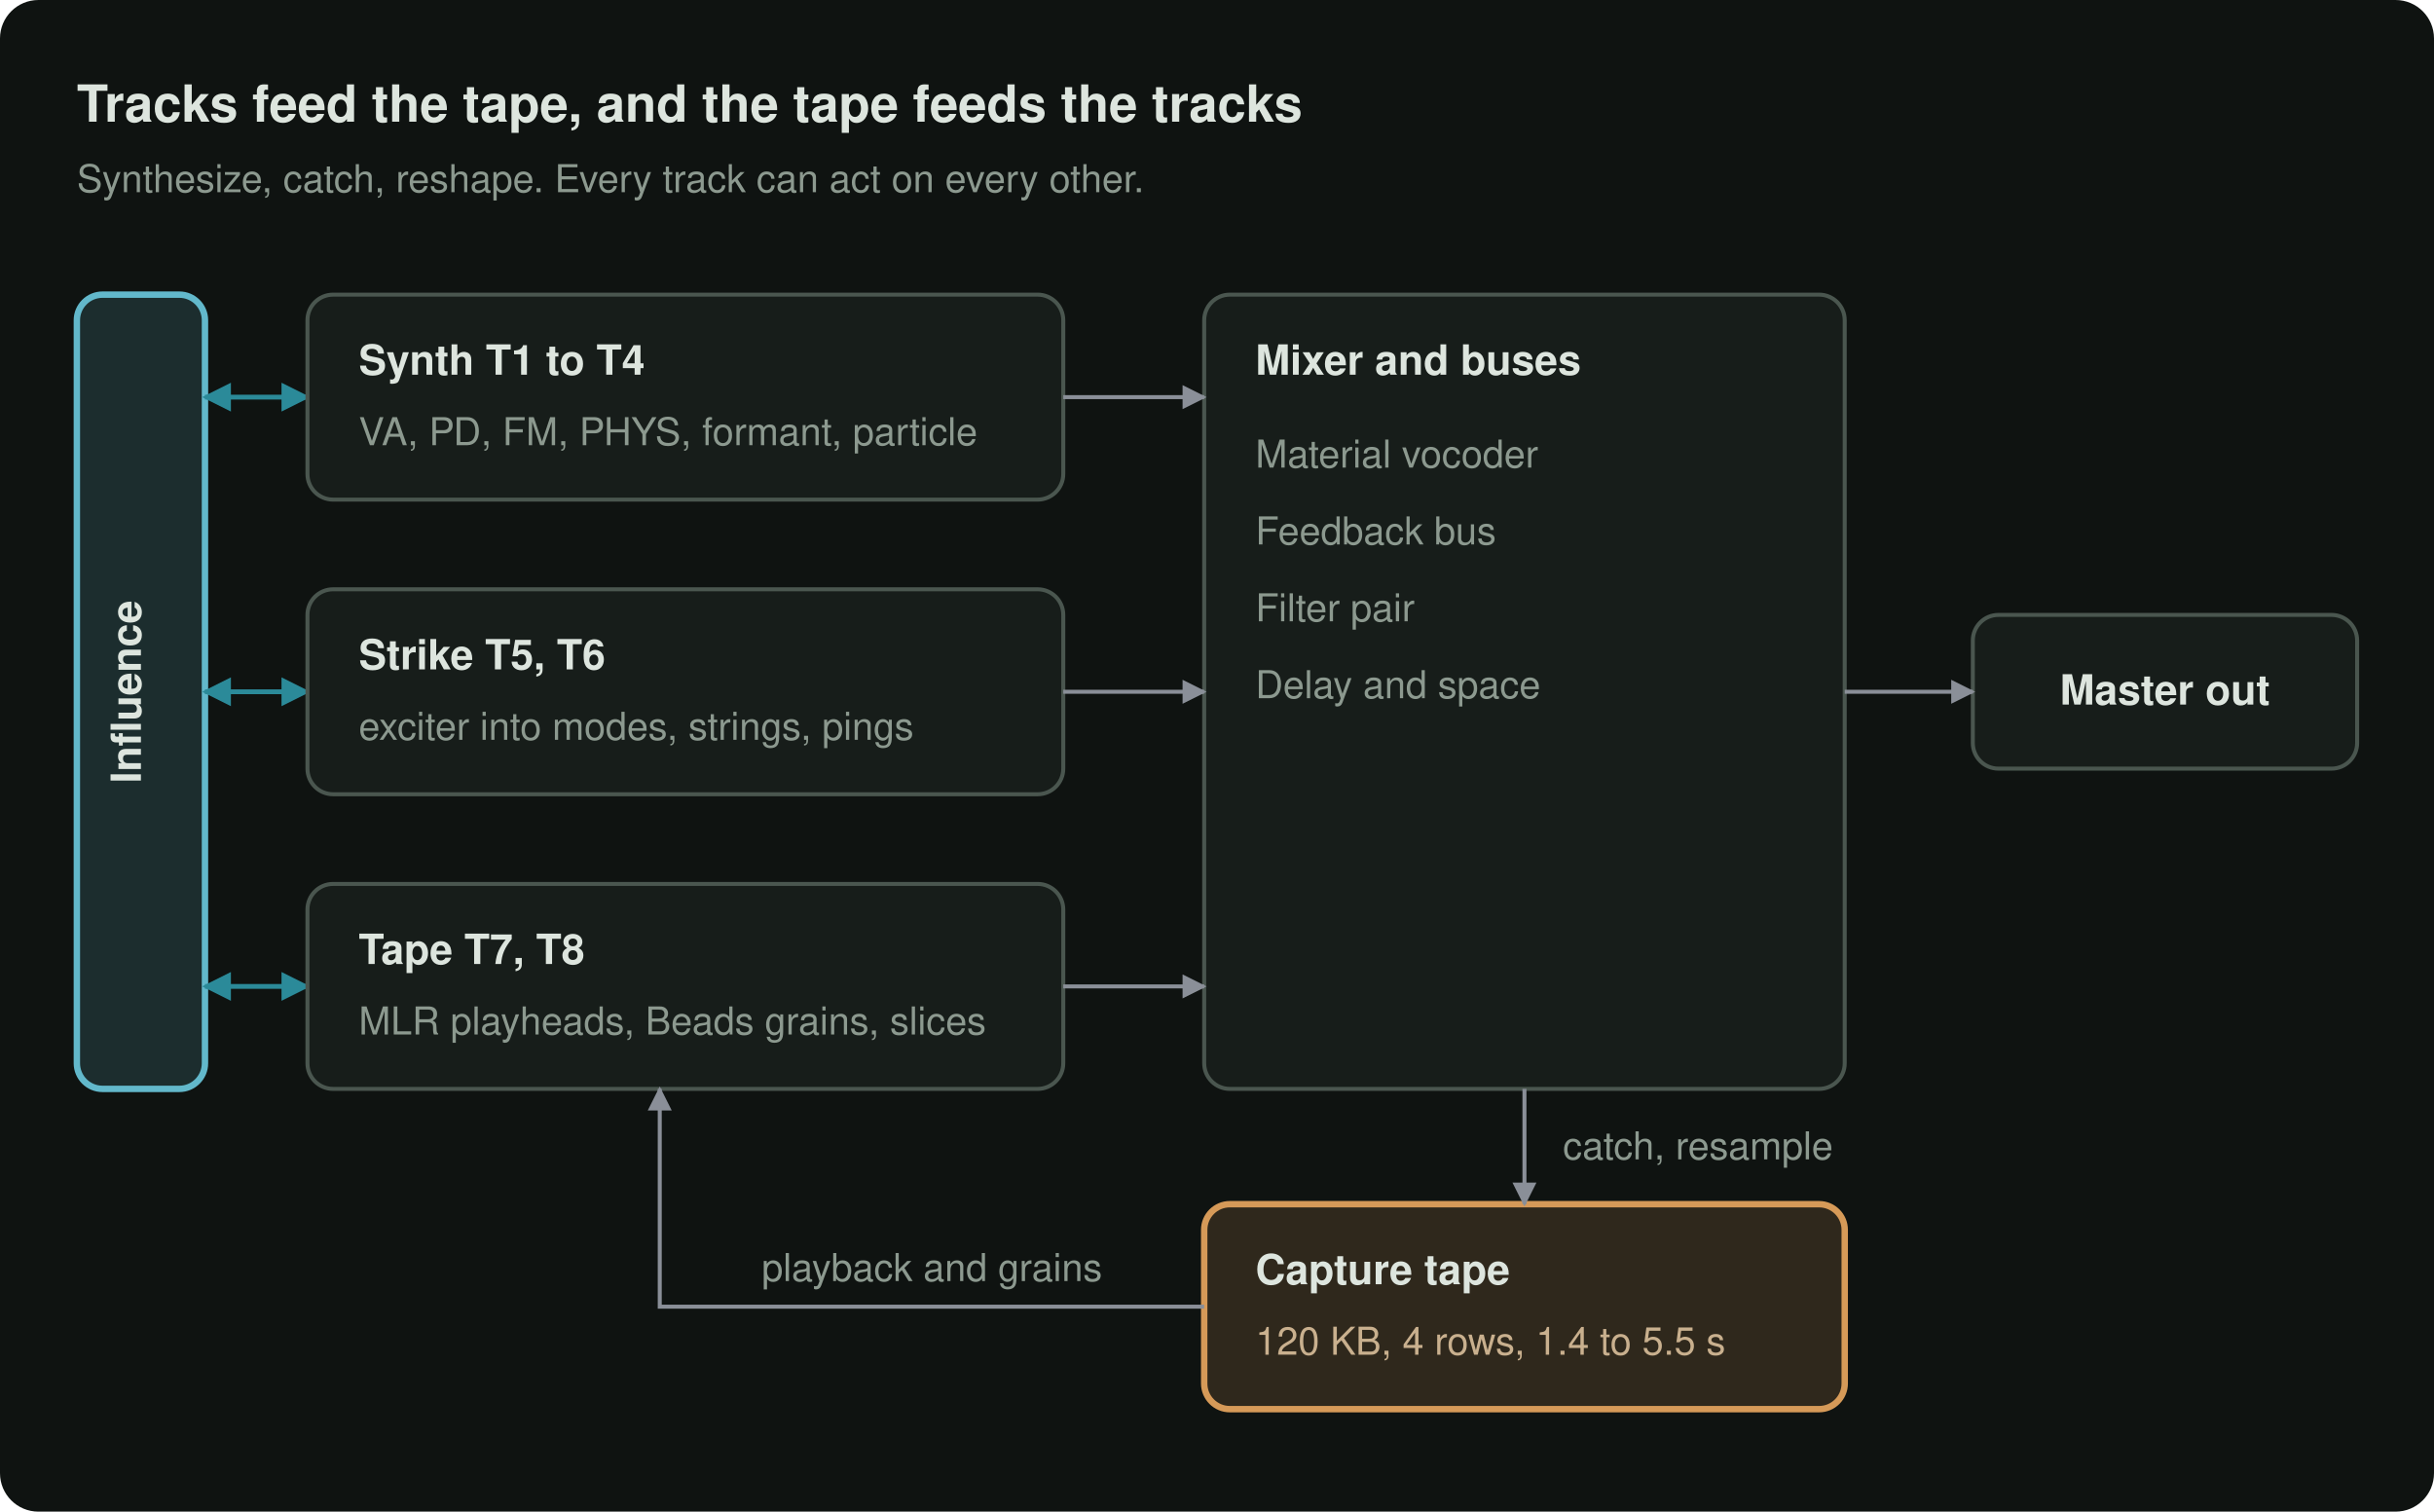
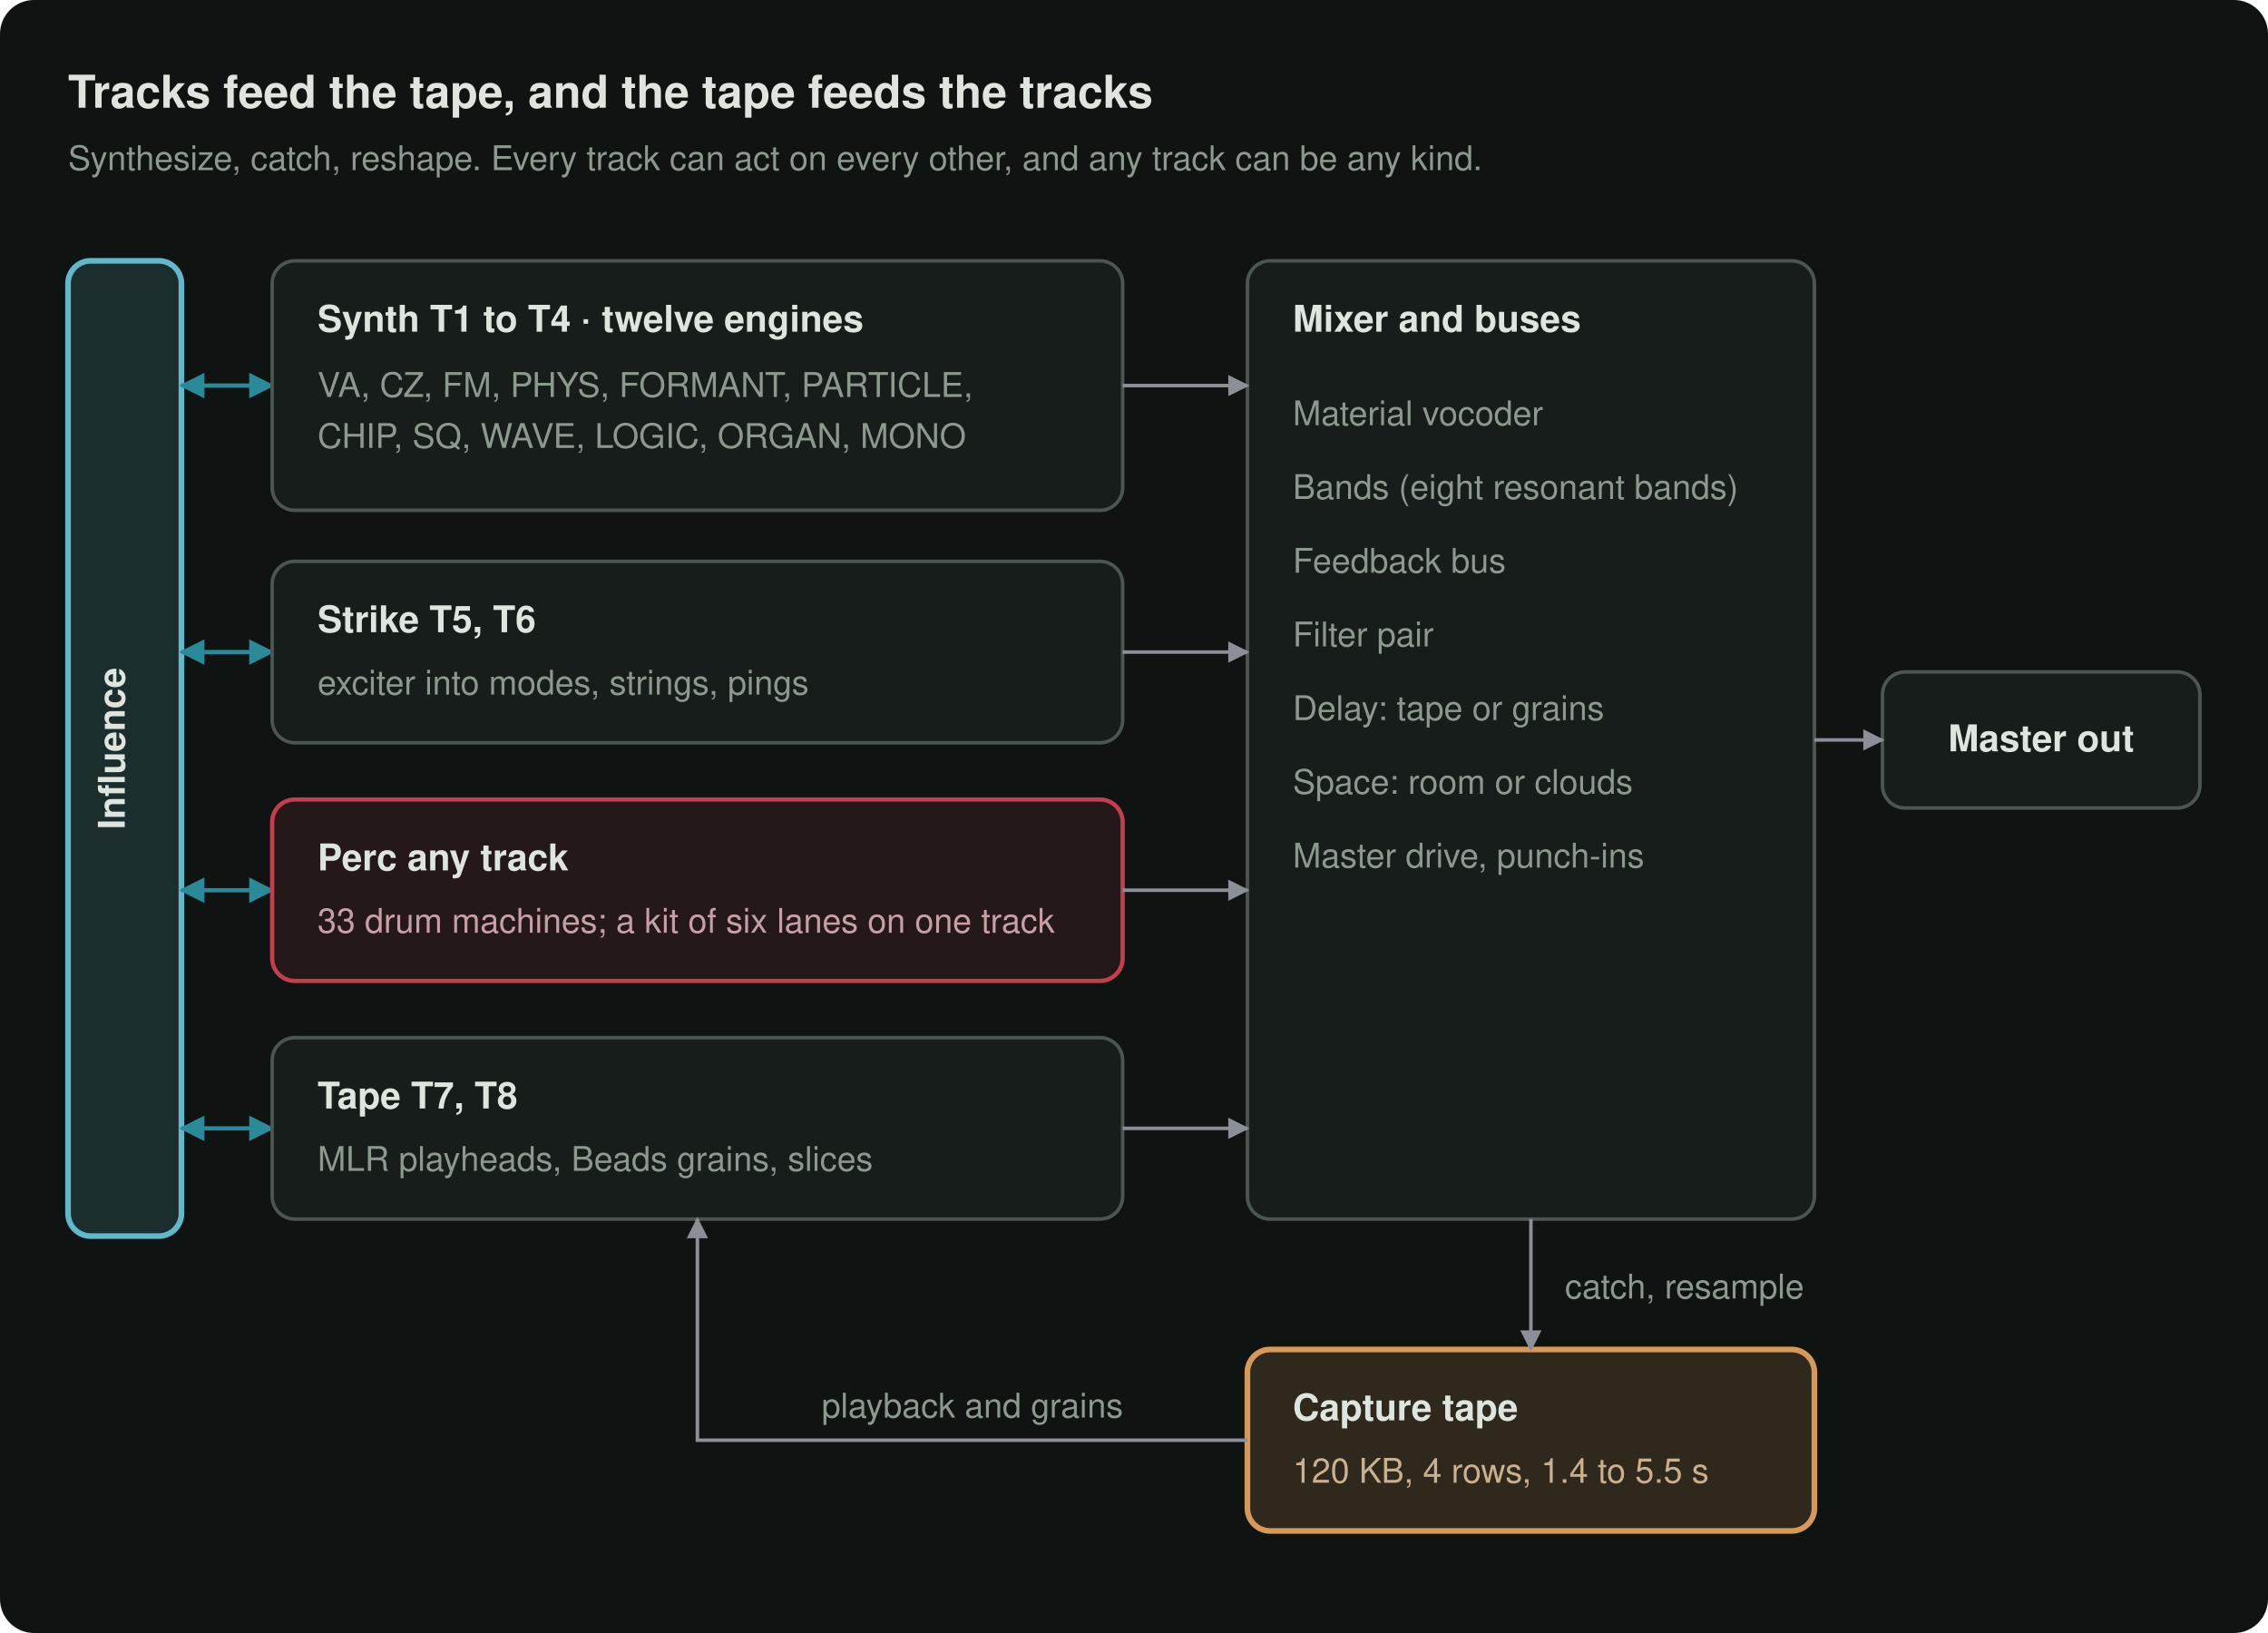
- <svg xmlns="http://www.w3.org/2000/svg" viewBox="0 0 760 472" width="760" height="472" font-family="-apple-system, 'Segoe UI', Helvetica, Arial, sans-serif" font-size="13" role="img" aria-label="Tracks feed the tape, and the tape feeds the tracks">
+ <svg xmlns="http://www.w3.org/2000/svg" viewBox="0 0 800 576" width="800" height="576" font-family="-apple-system, 'Segoe UI', Helvetica, Arial, sans-serif" font-size="13" role="img" aria-label="Tracks feed the tape, and the tape feeds the tracks">
  <defs>
-     <marker id="arrow" viewBox="0 0 10 10" refX="9" refY="5" markerWidth="6" markerHeight="6" orient="auto-start-reverse">
+     <marker id="sf-arrow" viewBox="0 0 10 10" refX="9" refY="5" markerWidth="6" markerHeight="6" orient="auto-start-reverse">
      <path d="M0 0L10 5L0 10z" fill="#8a8f98" />
    </marker>
-     <marker id="arrow-teal" viewBox="0 0 10 10" refX="9" refY="5" markerWidth="6" markerHeight="6" orient="auto-start-reverse">
+     <marker id="sf-arrow-teal" viewBox="0 0 10 10" refX="9" refY="5" markerWidth="6" markerHeight="6" orient="auto-start-reverse">
      <path d="M0 0L10 5L0 10z" fill="#2b8a99" />
    </marker>
  </defs>
-   <rect x="0" y="0" width="760" height="472" rx="12" fill="#0f1311" />
+   <rect x="0" y="0" width="800" height="576" rx="12" fill="#0f1311" />
  <text x="24" y="38" font-size="16" font-weight="600" fill="#dde5de">Tracks feed the tape, and the tape feeds the tracks</text>
-   <text x="24" y="60" font-size="12" fill="#8c998f">Synthesize, catch, reshape. Every track can act on every other.</text>
-   <rect x="24" y="92" width="40" height="248" rx="8" fill="#62b8cb" fill-opacity="0.16" stroke="#62b8cb" stroke-width="2" />
-   <text x="44" y="216" transform="rotate(-90 44 216)" text-anchor="middle" font-weight="600" fill="#dde5de">Influence</text>
+   <text x="24" y="60" font-size="12" fill="#8c998f">Synthesize, catch, reshape. Every track can act on every other, and any track can be any kind.</text>
+   <rect x="24" y="92" width="40" height="344" rx="8" fill="#62b8cb" fill-opacity="0.16" stroke="#62b8cb" stroke-width="2" />
+   <text x="44" y="264" transform="rotate(-90 44 264)" text-anchor="middle" font-weight="600" fill="#dde5de">Influence</text>
  <g fill="none" stroke="#2b8a99" stroke-width="1.5">
-     <path d="M64 124H96" marker-end="url(#arrow-teal)" marker-start="url(#arrow-teal)" />
-     <path d="M64 216H96" marker-end="url(#arrow-teal)" marker-start="url(#arrow-teal)" />
-     <path d="M64 308H96" marker-end="url(#arrow-teal)" marker-start="url(#arrow-teal)" />
+     <path d="M64 136H96" marker-end="url(#sf-arrow-teal)" marker-start="url(#sf-arrow-teal)" />
+     <path d="M64 230H96" marker-end="url(#sf-arrow-teal)" marker-start="url(#sf-arrow-teal)" />
+     <path d="M64 314H96" marker-end="url(#sf-arrow-teal)" marker-start="url(#sf-arrow-teal)" />
+     <path d="M64 398H96" marker-end="url(#sf-arrow-teal)" marker-start="url(#sf-arrow-teal)" />
  </g>
  <g fill="#171d1a" stroke="#4a564f" stroke-width="1.25">
-     <rect x="96" y="92" width="236" height="64" rx="8" />
-     <rect x="96" y="184" width="236" height="64" rx="8" />
-     <rect x="96" y="276" width="236" height="64" rx="8" />
+     <rect x="96" y="92" width="300" height="88" rx="8" />
+     <rect x="96" y="198" width="300" height="64" rx="8" />
+     <rect x="96" y="366" width="300" height="64" rx="8" />
  </g>
-   <text x="112" y="117" font-weight="600" fill="#dde5de">Synth  T1 to T4</text>
-   <text x="112" y="139" font-size="12" fill="#8c998f">VA, PD, FM, PHYS, formant, particle</text>
-   <text x="112" y="209" font-weight="600" fill="#dde5de">Strike  T5, T6</text>
-   <text x="112" y="231" font-size="12" fill="#8c998f">exciter into modes, strings, pings</text>
-   <text x="112" y="301" font-weight="600" fill="#dde5de">Tape  T7, T8</text>
-   <text x="112" y="323" font-size="12" fill="#8c998f">MLR playheads, Beads grains, slices</text>
-   <rect x="376" y="92" width="200" height="248" rx="8" fill="#171d1a" stroke="#4a564f" stroke-width="1.25" />
-   <text x="392" y="117" font-weight="600" fill="#dde5de">Mixer and buses</text>
-   <text x="392" y="146" font-size="12" fill="#8c998f">Material vocoder</text>
-   <text x="392" y="170" font-size="12" fill="#8c998f">Feedback bus</text>
-   <text x="392" y="194" font-size="12" fill="#8c998f">Filter pair</text>
-   <text x="392" y="218" font-size="12" fill="#8c998f">Delay and space</text>
-   <rect x="616" y="192" width="120" height="48" rx="8" fill="#171d1a" stroke="#4a564f" stroke-width="1.25" />
-   <text x="676" y="220" text-anchor="middle" font-weight="600" fill="#dde5de">Master out</text>
-   <rect x="376" y="376" width="200" height="64" rx="8" fill="#d69a58" fill-opacity="0.16" stroke="#d69a58" stroke-width="2" />
-   <text x="392" y="401" font-weight="600" fill="#dde5de">Capture tape</text>
-   <text x="392" y="423" font-size="12" fill="#c9b08e">120 KB, 4 rows, 1.4 to 5.5 s</text>
+   <rect x="96" y="282" width="300" height="64" rx="8" fill="#c43e4c" fill-opacity="0.12" stroke="#c43e4c" stroke-width="1.5" />
+   <text x="112" y="117" font-weight="600" fill="#dde5de">Synth  T1 to T4 · twelve engines</text>
+   <text x="112" y="140" font-size="12" fill="#8c998f">VA, CZ, FM, PHYS, FORMANT, PARTICLE,</text>
+   <text x="112" y="158" font-size="12" fill="#8c998f">CHIP, SQ, WAVE, LOGIC, ORGAN, MONO</text>
+   <text x="112" y="223" font-weight="600" fill="#dde5de">Strike  T5, T6</text>
+   <text x="112" y="245" font-size="12" fill="#8c998f">exciter into modes, strings, pings</text>
+   <text x="112" y="307" font-weight="600" fill="#dde5de">Perc  any track</text>
+   <text x="112" y="329" font-size="12" fill="#c7a0a5">33 drum machines; a kit of six lanes on one track</text>
+   <text x="112" y="391" font-weight="600" fill="#dde5de">Tape  T7, T8</text>
+   <text x="112" y="413" font-size="12" fill="#8c998f">MLR playheads, Beads grains, slices</text>
+   <rect x="440" y="92" width="200" height="338" rx="8" fill="#171d1a" stroke="#4a564f" stroke-width="1.25" />
+   <text x="456" y="117" font-weight="600" fill="#dde5de">Mixer and buses</text>
+   <text x="456" y="150" font-size="12" fill="#8c998f">Material vocoder</text>
+   <text x="456" y="176" font-size="12" fill="#8c998f">Bands (eight resonant bands)</text>
+   <text x="456" y="202" font-size="12" fill="#8c998f">Feedback bus</text>
+   <text x="456" y="228" font-size="12" fill="#8c998f">Filter pair</text>
+   <text x="456" y="254" font-size="12" fill="#8c998f">Delay: tape or grains</text>
+   <text x="456" y="280" font-size="12" fill="#8c998f">Space: room or clouds</text>
+   <text x="456" y="306" font-size="12" fill="#8c998f">Master drive, punch-ins</text>
+   <rect x="664" y="237" width="112" height="48" rx="8" fill="#171d1a" stroke="#4a564f" stroke-width="1.25" />
+   <text x="720" y="265" text-anchor="middle" font-weight="600" fill="#dde5de">Master out</text>
+   <rect x="440" y="476" width="200" height="64" rx="8" fill="#d69a58" fill-opacity="0.16" stroke="#d69a58" stroke-width="2" />
+   <text x="456" y="501" font-weight="600" fill="#dde5de">Capture tape</text>
+   <text x="456" y="523" font-size="12" fill="#c9b08e">120 KB, 4 rows, 1.4 to 5.5 s</text>
  <g fill="none" stroke="#8a8f98" stroke-width="1.25">
-     <path d="M332 124H376" marker-end="url(#arrow)" />
-     <path d="M332 216H376" marker-end="url(#arrow)" />
-     <path d="M332 308H376" marker-end="url(#arrow)" />
-     <path d="M576 216H616" marker-end="url(#arrow)" />
-     <path d="M476 340V376" marker-end="url(#arrow)" />
-     <path d="M376 408H206V340" marker-end="url(#arrow)" />
+     <path d="M396 136H440" marker-end="url(#sf-arrow)" />
+     <path d="M396 230H440" marker-end="url(#sf-arrow)" />
+     <path d="M396 314H440" marker-end="url(#sf-arrow)" />
+     <path d="M396 398H440" marker-end="url(#sf-arrow)" />
+     <path d="M640 261H664" marker-end="url(#sf-arrow)" />
+     <path d="M540 430V476" marker-end="url(#sf-arrow)" />
+     <path d="M440 508H246V430" marker-end="url(#sf-arrow)" />
  </g>
-   <text x="488" y="362" font-size="12" fill="#8c998f">catch, resample</text>
-   <text x="291" y="400" text-anchor="middle" font-size="12" fill="#8c998f">playback and grains</text>
+   <text x="552" y="458" font-size="12" fill="#8c998f">catch, resample</text>
+   <text x="343" y="500" text-anchor="middle" font-size="12" fill="#8c998f">playback and grains</text>
</svg>
